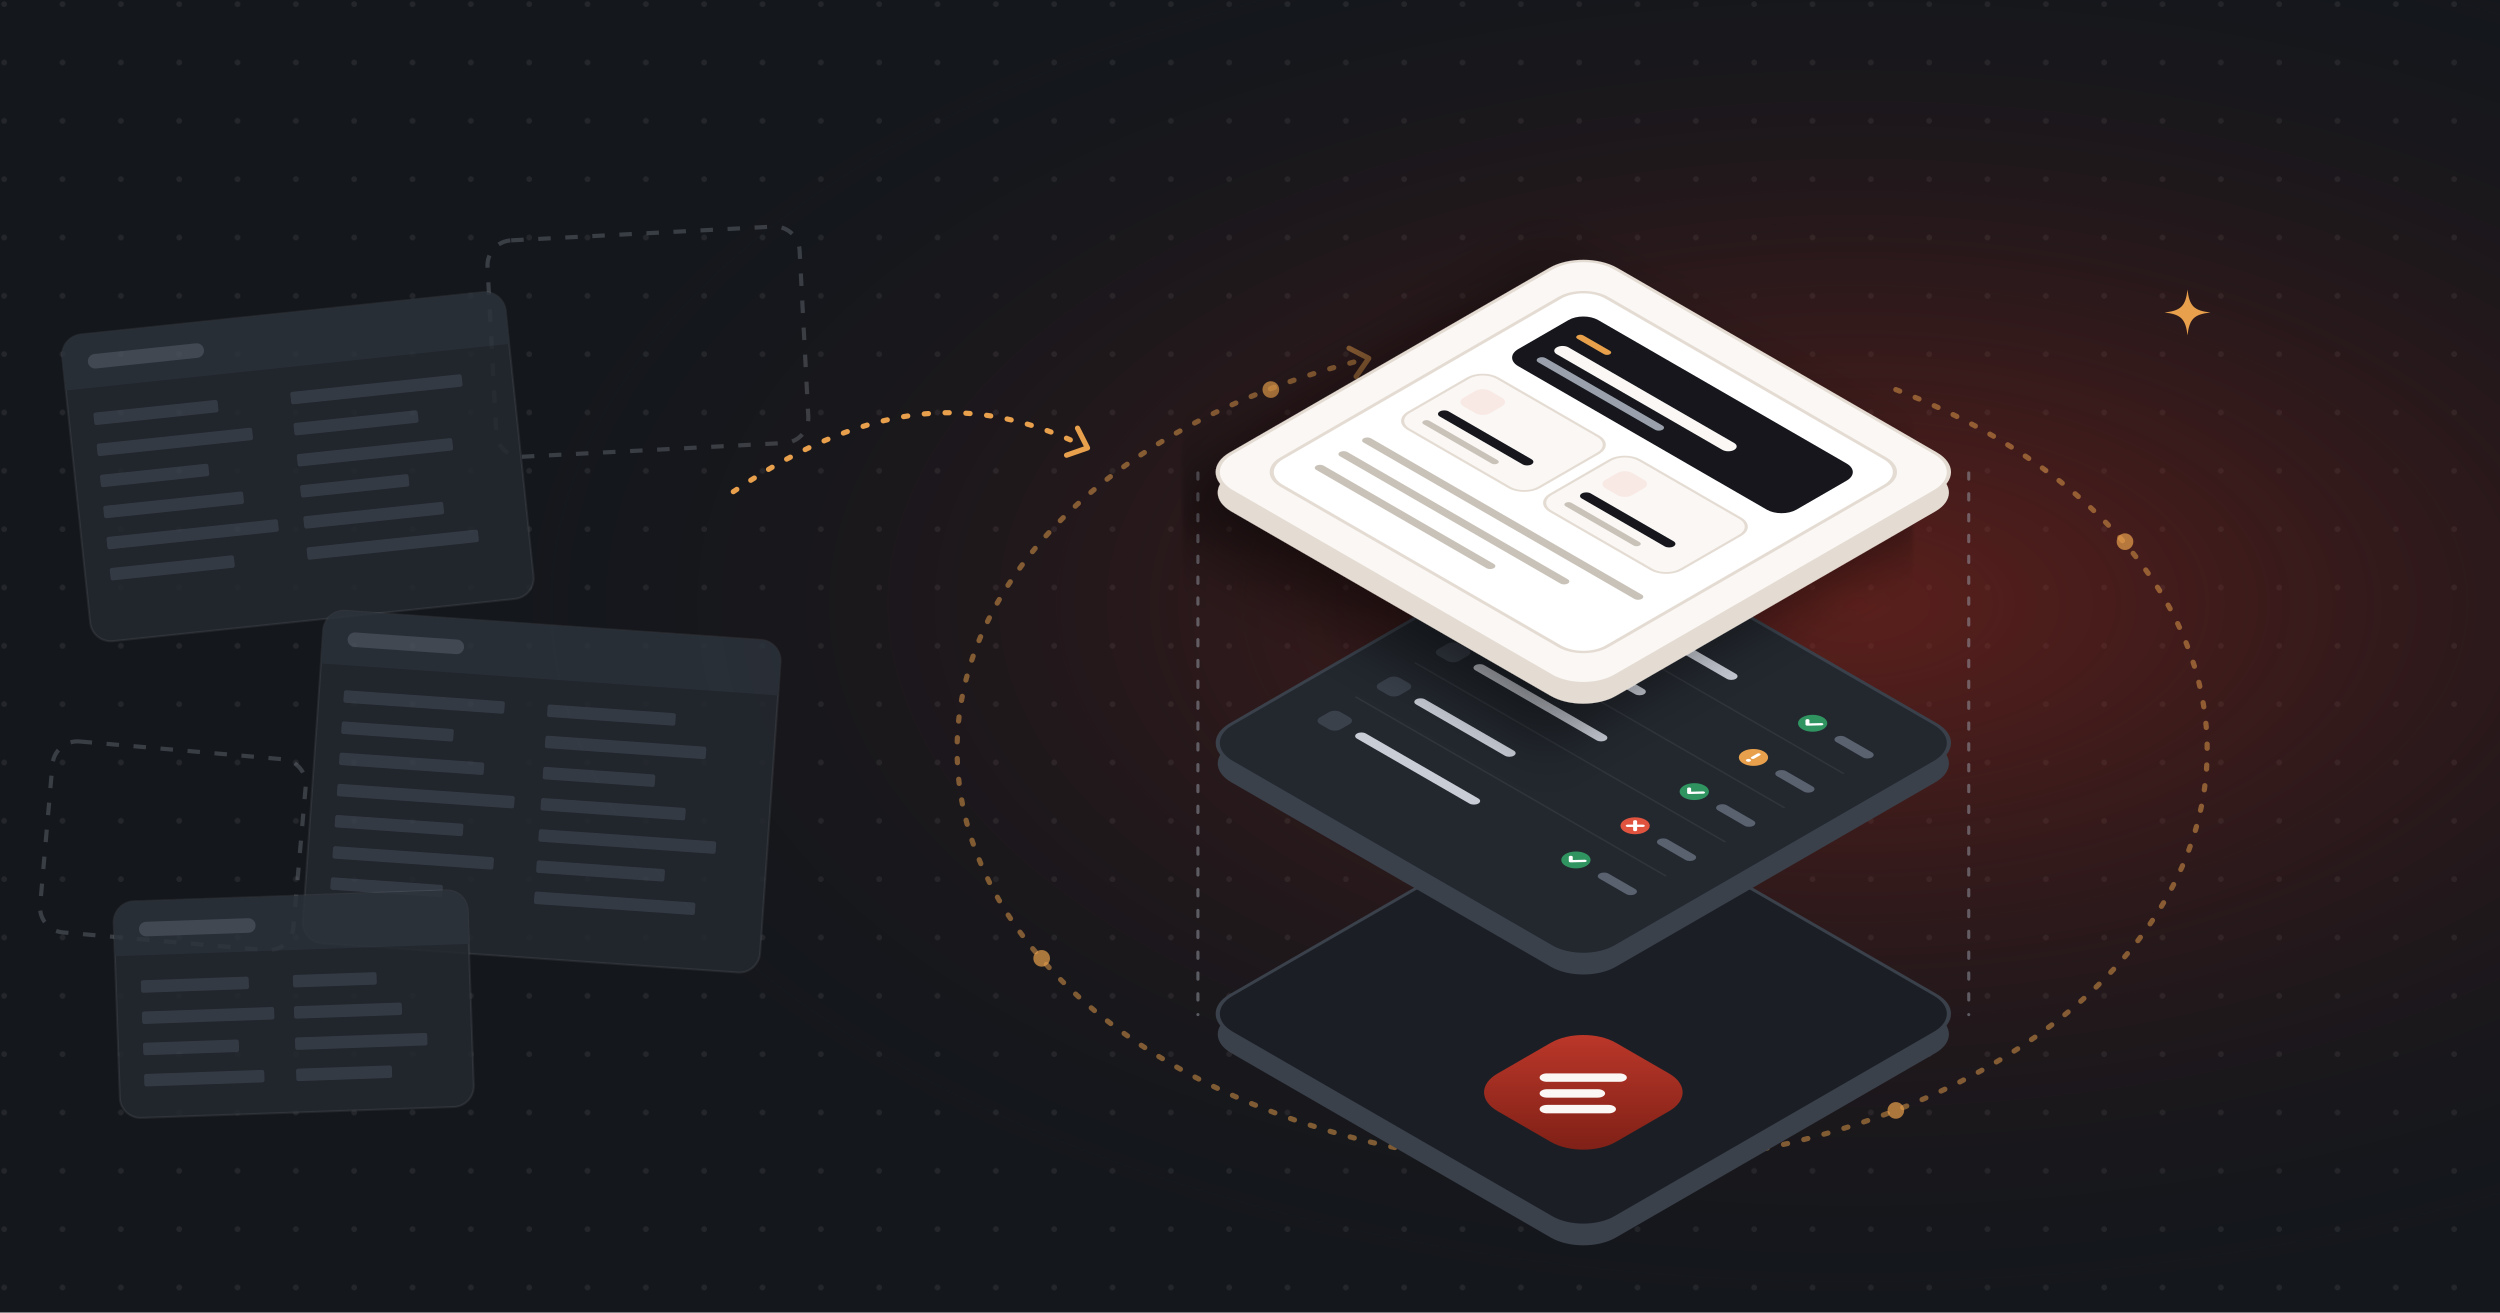
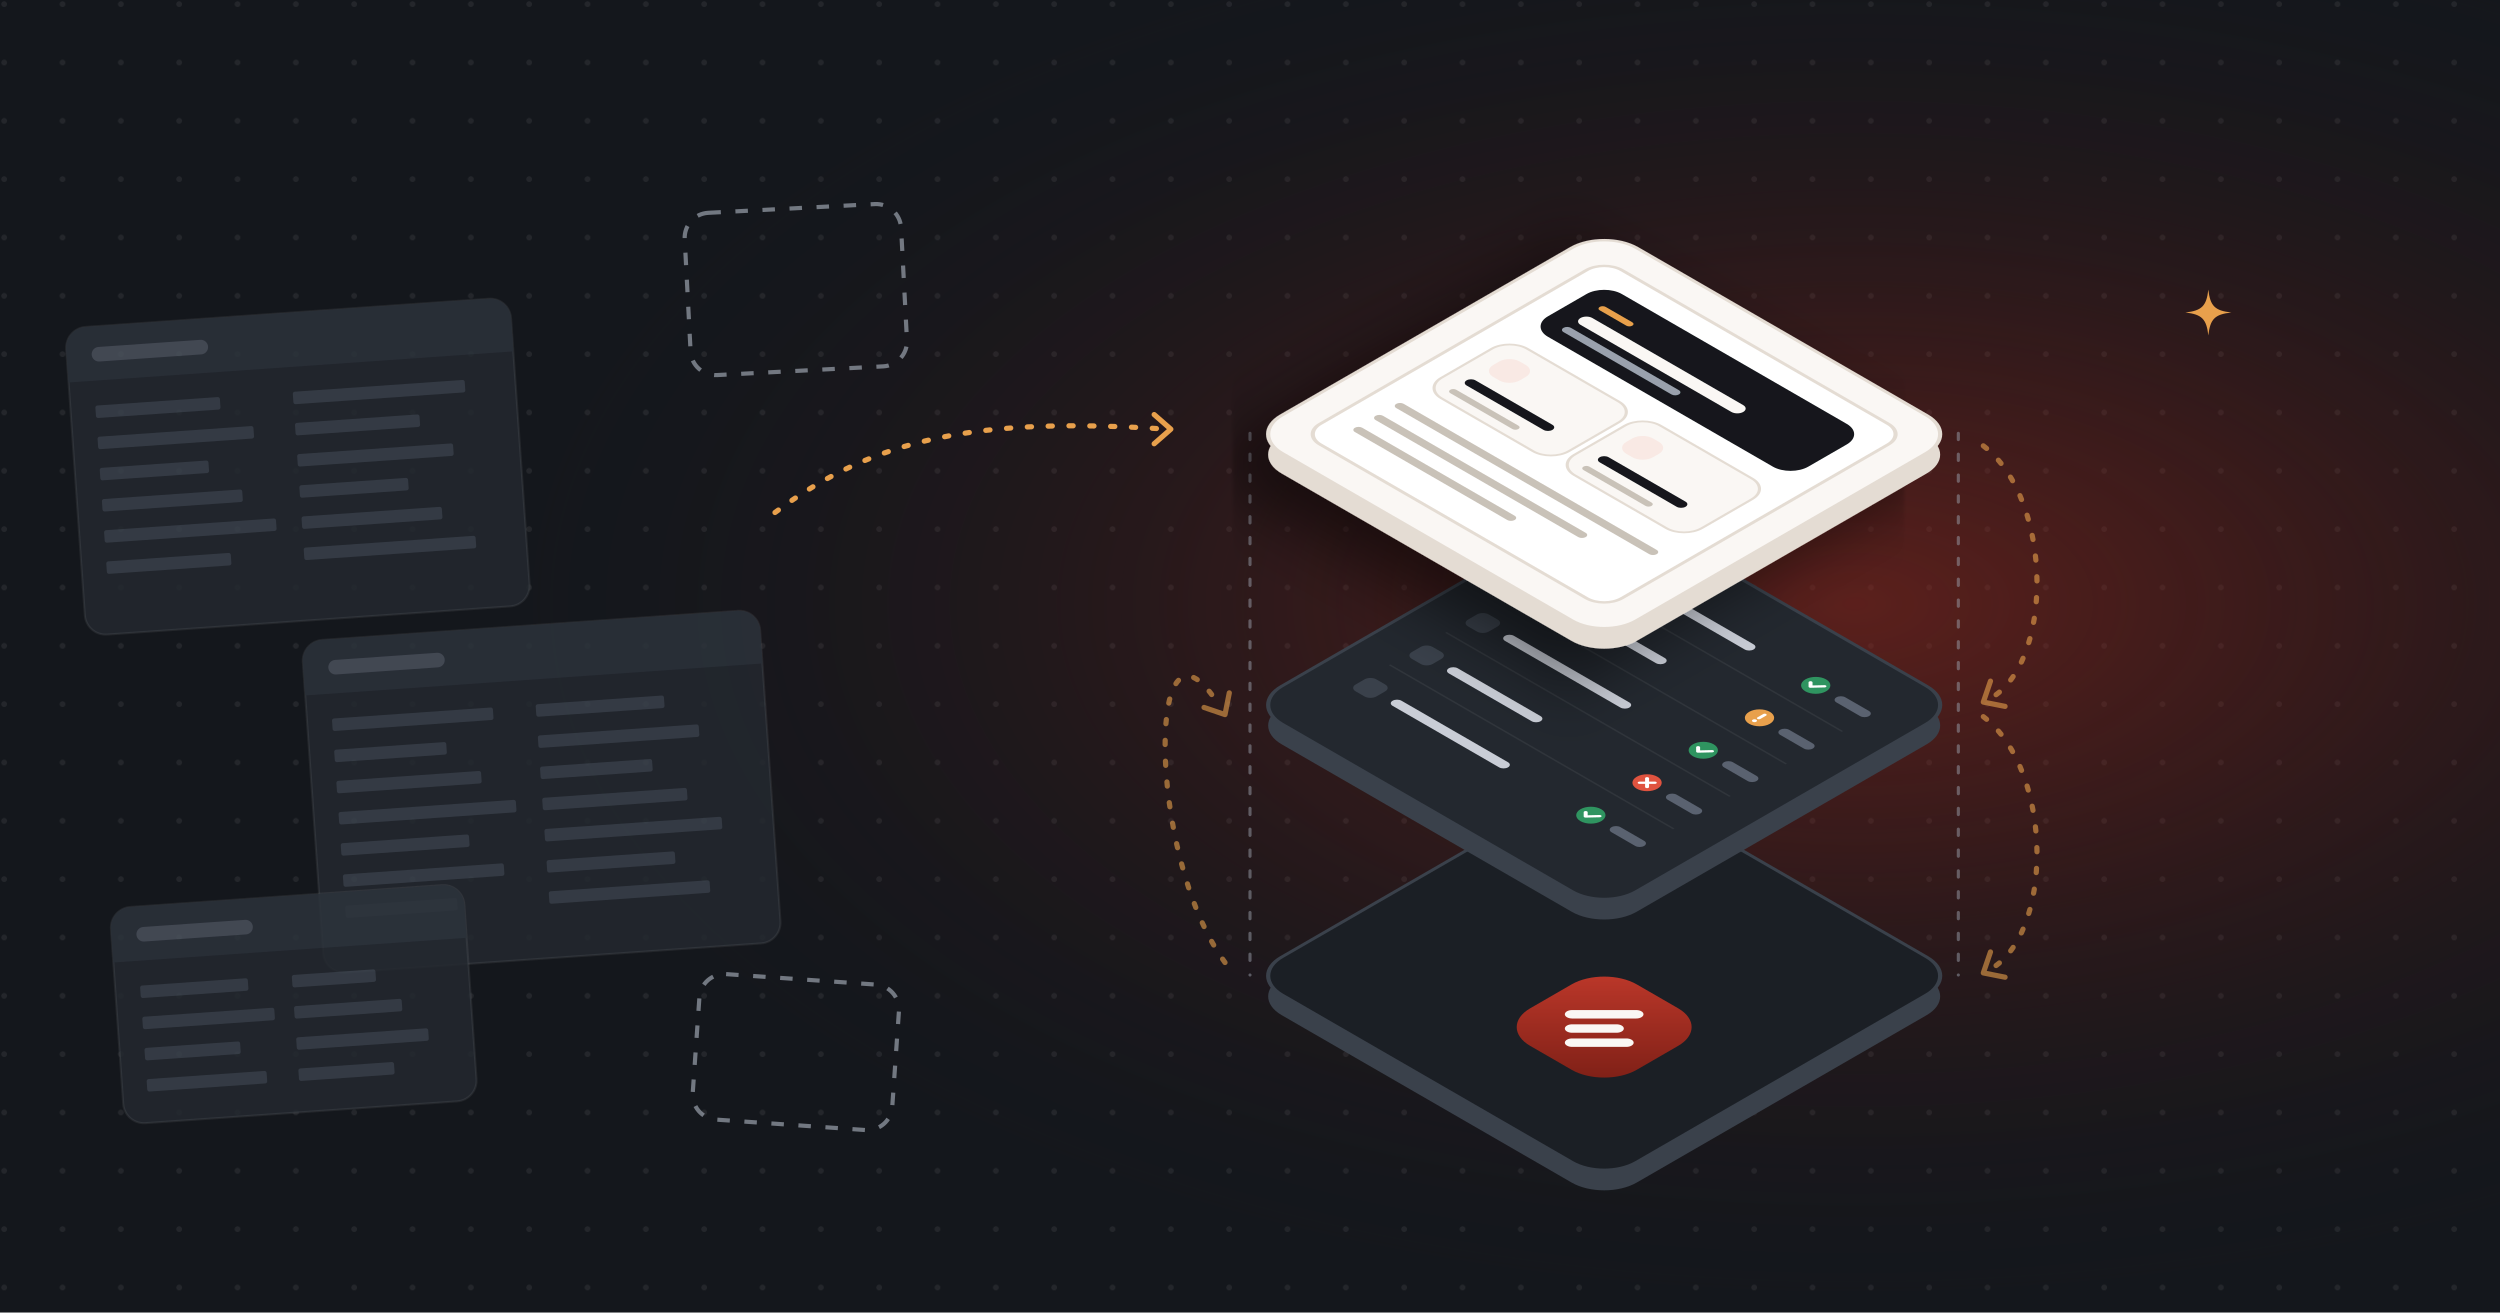
<svg xmlns="http://www.w3.org/2000/svg" viewBox="0 0 1200 630" width="1200" height="630">
  <defs>
    <pattern id="dots" width="28" height="28" patternUnits="userSpaceOnUse">
      <circle cx="2" cy="2" r="1.4" fill="#FFFFFF" fill-opacity=".07" />
    </pattern>
    <radialGradient id="glow" cx="74%" cy="46%" r="55%">
      <stop offset="0" stop-color="#96271C" stop-opacity=".55" />
      <stop offset=".55" stop-color="#7A1E15" stop-opacity=".16" />
      <stop offset="1" stop-color="#14171C" stop-opacity="0" />
    </radialGradient>
    <linearGradient id="core" x1="0" y1="0" x2="1" y2="1">
      <stop offset="0" stop-color="#C0392B" />
      <stop offset="1" stop-color="#7A1E15" />
    </linearGradient>
    <filter id="shadow" x="-20%" y="-20%" width="140%" height="150%">
      <feDropShadow dx="0" dy="24" stdDeviation="22" flood-color="#000" flood-opacity=".5" />
    </filter>
  </defs>
  <rect width="1200" height="630" fill="#14171C" />
  <rect width="1200" height="630" fill="url(#dots)" />
  <rect width="1200" height="630" fill="url(#glow)" />
-   <rect x="236" y="112" width="150" height="104" rx="12" fill="none" stroke="#9AA1AD" stroke-opacity=".28" stroke-width="2" stroke-dasharray="6 7" transform="rotate(-3 311 164)" />
-   <rect x="22" y="360" width="122" height="92" rx="12" fill="none" stroke="#9AA1AD" stroke-opacity=".28" stroke-width="2" stroke-dasharray="6 7" transform="rotate(5 83 406)" />
-   <g transform="rotate(-6 143 224)" opacity=".85">
+   <g transform="rotate(-4 143 224)" opacity=".85">
    <rect x="36" y="150" width="214" height="148" rx="10" fill="#23282F" stroke="#FFFFFF" stroke-opacity=".08" />
    <path d="M36 176V160a10 10 0 0 1 10 -10H240a10 10 0 0 1 10 10V176Z" fill="#2C323B" />
    <rect x="48" y="160" width="56" height="7" rx="3.5" fill="#4A515C" />
    <rect x="48" y="188" width="59.9" height="6" rx="1" fill="#3A414B" />
    <rect x="143" y="188" width="82.7" height="6" rx="1" fill="#3A414B" />
    <rect x="48" y="203" width="75" height="6" rx="1" fill="#3A414B" />
    <rect x="143" y="203" width="59.9" height="6" rx="1" fill="#3A414B" />
    <rect x="48" y="218" width="52.3" height="6" rx="1" fill="#3A414B" />
    <rect x="143" y="218" width="75" height="6" rx="1" fill="#3A414B" />
    <rect x="48" y="233" width="67.5" height="6" rx="1" fill="#3A414B" />
    <rect x="143" y="233" width="52.3" height="6" rx="1" fill="#3A414B" />
    <rect x="48" y="248" width="82.7" height="6" rx="1" fill="#3A414B" />
    <rect x="143" y="248" width="67.5" height="6" rx="1" fill="#3A414B" />
    <rect x="48" y="263" width="59.9" height="6" rx="1" fill="#3A414B" />
    <rect x="143" y="263" width="82.7" height="6" rx="1" fill="#3A414B" />
  </g>
-   <g transform="rotate(4 260 380)" opacity=".85">
+   <g transform="rotate(-4 260 380)" opacity=".85">
    <rect x="150" y="300" width="220" height="160" rx="10" fill="#23282F" stroke="#FFFFFF" stroke-opacity=".08" />
    <path d="M150 326V310a10 10 0 0 1 10 -10H360a10 10 0 0 1 10 10V326Z" fill="#2C323B" />
    <rect x="162" y="310" width="56" height="7" rx="3.5" fill="#4A515C" />
    <rect x="162" y="338" width="77.4" height="6" rx="1" fill="#3A414B" />
    <rect x="260" y="338" width="61.7" height="6" rx="1" fill="#3A414B" />
    <rect x="162" y="353" width="53.9" height="6" rx="1" fill="#3A414B" />
    <rect x="260" y="353" width="77.4" height="6" rx="1" fill="#3A414B" />
    <rect x="162" y="368" width="69.6" height="6" rx="1" fill="#3A414B" />
    <rect x="260" y="368" width="53.9" height="6" rx="1" fill="#3A414B" />
    <rect x="162" y="383" width="85.3" height="6" rx="1" fill="#3A414B" />
    <rect x="260" y="383" width="69.6" height="6" rx="1" fill="#3A414B" />
    <rect x="162" y="398" width="61.7" height="6" rx="1" fill="#3A414B" />
    <rect x="260" y="398" width="85.3" height="6" rx="1" fill="#3A414B" />
    <rect x="162" y="413" width="77.4" height="6" rx="1" fill="#3A414B" />
    <rect x="260" y="413" width="61.7" height="6" rx="1" fill="#3A414B" />
    <rect x="162" y="428" width="53.9" height="6" rx="1" fill="#3A414B" />
    <rect x="260" y="428" width="77.4" height="6" rx="1" fill="#3A414B" />
  </g>
-   <g transform="rotate(-2 141 482)" opacity=".85">
+   <g transform="rotate(-4 141 482)" opacity=".85">
    <rect x="56" y="430" width="170" height="104" rx="10" fill="#23282F" stroke="#FFFFFF" stroke-opacity=".08" />
    <path d="M56 456V440a10 10 0 0 1 10 -10H216a10 10 0 0 1 10 10V456Z" fill="#2C323B" />
    <rect x="68" y="440" width="56" height="7" rx="3.5" fill="#4A515C" />
    <rect x="68" y="468" width="51.8" height="6" rx="1" fill="#3A414B" />
    <rect x="141" y="468" width="40.2" height="6" rx="1" fill="#3A414B" />
    <rect x="68" y="483" width="63.5" height="6" rx="1" fill="#3A414B" />
    <rect x="141" y="483" width="51.8" height="6" rx="1" fill="#3A414B" />
    <rect x="68" y="498" width="46" height="6" rx="1" fill="#3A414B" />
    <rect x="141" y="498" width="63.5" height="6" rx="1" fill="#3A414B" />
    <rect x="68" y="513" width="57.7" height="6" rx="1" fill="#3A414B" />
    <rect x="141" y="513" width="46" height="6" rx="1" fill="#3A414B" />
  </g>
-   <path d="M352 236 C 420 190, 470 190, 520 214" fill="none" stroke="#E8A04C" stroke-width="2.5" stroke-dasharray="2 8" stroke-linecap="round" stroke-opacity="1" />
-   <path d="M-8 -7L0 0L-8 7" transform="translate(522 215) rotate(22)" fill="none" stroke="#E8A04C" stroke-width="2.5" stroke-linecap="round" stroke-linejoin="round" stroke-opacity="1" />
-   <path d="M910 187 A300 200 0 1 1 657 172" fill="none" stroke="#E8A04C" stroke-width="2.5" stroke-dasharray="2 8" stroke-linecap="round" stroke-opacity="0.5" />
-   <path d="M-8 -7L0 0L-8 7" transform="translate(657 172) rotate(-14)" fill="none" stroke="#E8A04C" stroke-width="2.5" stroke-linecap="round" stroke-linejoin="round" stroke-opacity="0.5" />
-   <circle cx="1020" cy="260" r="4" fill="#E8A04C" fill-opacity=".7" />
-   <circle cx="910" cy="533" r="4" fill="#E8A04C" fill-opacity=".7" />
-   <circle cx="500" cy="460" r="4" fill="#E8A04C" fill-opacity=".7" />
-   <circle cx="610" cy="187" r="4" fill="#E8A04C" fill-opacity=".7" />
+   <rect x="330" y="100" width="104" height="78" rx="12" fill="none" stroke="#9AA1AD" stroke-opacity=".7" stroke-width="2" stroke-dasharray="6 7" transform="rotate(-3 382 139)" />
+   <rect x="334" y="470" width="96" height="70" rx="12" fill="none" stroke="#9AA1AD" stroke-opacity=".7" stroke-width="2" stroke-dasharray="6 7" transform="rotate(4 382 505)" />
+   <path d="M372 246 C 420 210, 470 200, 560 206" fill="none" stroke="#E8A04C" stroke-width="2.5" stroke-dasharray="2 8" stroke-linecap="round" stroke-opacity="1" />
+   <path d="M-8 -7L0 0L-8 7" transform="translate(562 206) rotate(0)" fill="none" stroke="#E8A04C" stroke-width="2.5" stroke-linecap="round" stroke-linejoin="round" stroke-opacity="1" />
  <g stroke="#9AA1AD" stroke-opacity=".5" stroke-width="1.5" stroke-dasharray="3 7" stroke-linecap="round">
-     <line x1="575" y1="227" x2="575" y2="487" />
-     <line x1="945" y1="227" x2="945" y2="487" />
-     <line x1="760" y1="334" x2="760" y2="594" />
+     <line x1="600" y1="208" x2="600" y2="468" />
+     <line x1="940" y1="208" x2="940" y2="468" />
+     <line x1="770" y1="307" x2="770" y2="567" />
  </g>
-   <g transform="translate(760 380) scale(.82) matrix(.866 .5 -.866 .5 0 0)">
-     <rect width="260" height="260" rx="22" fill="#3A414B" transform="translate(12 12)" />
-     <rect width="260" height="260" rx="22" fill="#1B1F25" stroke="#3A414B" stroke-width="2" />
-     <g transform="translate(176 176) rotate(-45) scale(1 1)">
+   <g transform="translate(770 370) scale(.82) matrix(.866 .5 -.866 .5 0 0)">
+     <rect width="240" height="240" rx="22" fill="#3A414B" transform="translate(12 12)" />
+     <rect width="240" height="240" rx="22" fill="#1B1F25" stroke="#3A414B" stroke-width="2" />
+     <g transform="translate(150 150) rotate(-45)">
      <g transform="translate(0 0)">
-         <rect x="-40" y="-40" width="80" height="80" rx="22" fill="url(#core)" transform="rotate(45)" />
+         <rect x="-36" y="-36" width="72" height="72" rx="22" fill="url(#core)" transform="rotate(45)" />
        <g fill="#FAF7F4">
-           <rect x="-20.9" y="-15.7" width="41.7" height="7" rx="3.5" />
-           <rect x="-20.9" y="-2.6" width="31.3" height="7" rx="3.5" />
-           <rect x="-20.9" y="10.4" width="36.5" height="7" rx="3.5" />
+           <rect x="-18.8" y="-14.1" width="37.6" height="7" rx="3.5" />
+           <rect x="-18.8" y="-2.3" width="28.2" height="7" rx="3.5" />
+           <rect x="-18.8" y="9.4" width="32.9" height="7" rx="3.5" />
        </g>
      </g>
    </g>
  </g>
-   <g transform="translate(760 250) scale(.82) matrix(.866 .5 -.866 .5 0 0)">
-     <rect width="260" height="260" rx="22" fill="#3A414B" transform="translate(12 12)" />
-     <rect width="260" height="260" rx="22" fill="#23282F" stroke="#3A414B" stroke-width="2" />
-     <rect x="26" y="34" width="14" height="14" rx="4" fill="#3A414B" />
-     <rect x="48" y="38" width="96" height="6" rx="3" fill="#C9CDD6" />
-     <circle cx="196" cy="41" r="7" fill="#2F9460" />
-     <path d="M192.5 41l2.5 2.5 4.5 -4.9" fill="none" stroke="#FFFFFF" stroke-width="1.9" stroke-linecap="round" stroke-linejoin="round" />
-     <rect x="212" y="38" width="24" height="6" rx="3" fill="#5A6270" />
-     <line x1="26" y1="60" x2="236" y2="60" stroke="#FFFFFF" stroke-opacity=".06" />
-     <rect x="26" y="74" width="14" height="14" rx="4" fill="#3A414B" />
-     <rect x="48" y="78" width="74" height="6" rx="3" fill="#C9CDD6" />
-     <circle cx="196" cy="81" r="7" fill="#E8A04C" />
-     <path d="M196 77.5v3.9" stroke="#FFFFFF" stroke-width="1.9" stroke-linecap="round" />
-     <circle cx="196" cy="84.4" r="1.2" fill="#FFFFFF" />
-     <rect x="212" y="78" width="24" height="6" rx="3" fill="#5A6270" />
-     <line x1="26" y1="100" x2="236" y2="100" stroke="#FFFFFF" stroke-opacity=".06" />
-     <rect x="26" y="114" width="14" height="14" rx="4" fill="#3A414B" />
-     <rect x="48" y="118" width="88" height="6" rx="3" fill="#C9CDD6" />
-     <circle cx="196" cy="121" r="7" fill="#2F9460" />
-     <path d="M192.5 121l2.5 2.5 4.5 -4.9" fill="none" stroke="#FFFFFF" stroke-width="1.9" stroke-linecap="round" stroke-linejoin="round" />
-     <rect x="212" y="118" width="24" height="6" rx="3" fill="#5A6270" />
-     <line x1="26" y1="140" x2="236" y2="140" stroke="#FFFFFF" stroke-opacity=".06" />
-     <rect x="26" y="154" width="14" height="14" rx="4" fill="#3A414B" />
-     <rect x="48" y="158" width="66" height="6" rx="3" fill="#C9CDD6" />
-     <circle cx="196" cy="161" r="7" fill="#E0533F" />
-     <path d="M193.4 158.4l5.1 5.1M198.6 158.4l-5.1 5.1" stroke="#FFFFFF" stroke-width="1.9" stroke-linecap="round" />
-     <rect x="212" y="158" width="24" height="6" rx="3" fill="#5A6270" />
-     <line x1="26" y1="180" x2="236" y2="180" stroke="#FFFFFF" stroke-opacity=".06" />
-     <rect x="26" y="194" width="14" height="14" rx="4" fill="#3A414B" />
-     <rect x="48" y="198" width="82" height="6" rx="3" fill="#C9CDD6" />
-     <circle cx="196" cy="201" r="7" fill="#2F9460" />
-     <path d="M192.5 201l2.5 2.5 4.5 -4.9" fill="none" stroke="#FFFFFF" stroke-width="1.9" stroke-linecap="round" stroke-linejoin="round" />
-     <rect x="212" y="198" width="24" height="6" rx="3" fill="#5A6270" />
+   <g transform="translate(770 240) scale(.82) matrix(.866 .5 -.866 .5 0 0)">
+     <rect width="240" height="240" rx="22" fill="#3A414B" transform="translate(12 12)" />
+     <rect width="240" height="240" rx="22" fill="#23282F" stroke="#3A414B" stroke-width="2" />
+     <rect x="24" y="30" width="14" height="14" rx="4" fill="#3A414B" />
+     <rect x="46" y="34" width="92" height="6" rx="3" fill="#C9CDD6" />
+     <circle cx="180" cy="37" r="7" fill="#2F9460" />
+     <path d="M176.5 37l2.5 2.5 4.5 -4.9" fill="none" stroke="#FFFFFF" stroke-width="1.9" stroke-linecap="round" stroke-linejoin="round" />
+     <rect x="194" y="34" width="22" height="6" rx="3" fill="#5A6270" />
+     <line x1="24" y1="55" x2="216" y2="55" stroke="#FFFFFF" stroke-opacity=".06" />
+     <rect x="24" y="68" width="14" height="14" rx="4" fill="#3A414B" />
+     <rect x="46" y="72" width="70" height="6" rx="3" fill="#C9CDD6" />
+     <circle cx="180" cy="75" r="7" fill="#E8A04C" />
+     <path d="M180 71.5v3.9" stroke="#FFFFFF" stroke-width="1.9" stroke-linecap="round" />
+     <circle cx="180" cy="78.4" r="1.2" fill="#FFFFFF" />
+     <rect x="194" y="72" width="22" height="6" rx="3" fill="#5A6270" />
+     <line x1="24" y1="93" x2="216" y2="93" stroke="#FFFFFF" stroke-opacity=".06" />
+     <rect x="24" y="106" width="14" height="14" rx="4" fill="#3A414B" />
+     <rect x="46" y="110" width="84" height="6" rx="3" fill="#C9CDD6" />
+     <circle cx="180" cy="113" r="7" fill="#2F9460" />
+     <path d="M176.5 113l2.5 2.5 4.5 -4.9" fill="none" stroke="#FFFFFF" stroke-width="1.9" stroke-linecap="round" stroke-linejoin="round" />
+     <rect x="194" y="110" width="22" height="6" rx="3" fill="#5A6270" />
+     <line x1="24" y1="131" x2="216" y2="131" stroke="#FFFFFF" stroke-opacity=".06" />
+     <rect x="24" y="144" width="14" height="14" rx="4" fill="#3A414B" />
+     <rect x="46" y="148" width="62" height="6" rx="3" fill="#C9CDD6" />
+     <circle cx="180" cy="151" r="7" fill="#E0533F" />
+     <path d="M177.4 148.4l5.1 5.1M182.6 148.4l-5.1 5.1" stroke="#FFFFFF" stroke-width="1.9" stroke-linecap="round" />
+     <rect x="194" y="148" width="22" height="6" rx="3" fill="#5A6270" />
+     <line x1="24" y1="169" x2="216" y2="169" stroke="#FFFFFF" stroke-opacity=".06" />
+     <rect x="24" y="182" width="14" height="14" rx="4" fill="#3A414B" />
+     <rect x="46" y="186" width="78" height="6" rx="3" fill="#C9CDD6" />
+     <circle cx="180" cy="189" r="7" fill="#2F9460" />
+     <path d="M176.5 189l2.5 2.5 4.5 -4.9" fill="none" stroke="#FFFFFF" stroke-width="1.9" stroke-linecap="round" stroke-linejoin="round" />
+     <rect x="194" y="186" width="22" height="6" rx="3" fill="#5A6270" />
  </g>
-   <g transform="translate(760 120) scale(.82) matrix(.866 .5 -.866 .5 0 0)" filter="url(#shadow)">
-     <rect width="260" height="260" rx="22" fill="#E4DCD3" transform="translate(12 12)" />
-     <rect width="260" height="260" rx="22" fill="#FAF7F4" stroke="#E4DCD3" stroke-width="2" />
-     <rect x="20" y="20" width="220" height="220" rx="16" fill="#FFFFFF" stroke="#E4DCD3" stroke-opacity="1" stroke-width="2" />
-     <rect x="36" y="36" width="188" height="54" rx="10" fill="#14171C" />
-     <rect x="48" y="50" width="22" height="4" rx="2" fill="#E8A04C" />
-     <rect x="48" y="62" width="120" height="8" rx="4" fill="#FAF7F4" />
-     <rect x="48" y="76" width="84" height="5" rx="2.5" fill="#9AA1AD" />
-     <rect x="36" y="104" width="88" height="60" rx="10" fill="#FAF7F4" stroke="#E4DCD3" stroke-opacity="1" stroke-width="1.5" />
-     <rect x="46" y="114" width="18" height="18" rx="5" fill="#F9E9E4" />
-     <rect x="46" y="140" width="62" height="6" rx="3" fill="#14171C" />
-     <rect x="46" y="152" width="50" height="4" rx="2" fill="#C9C2B8" />
-     <rect x="132" y="104" width="88" height="60" rx="10" fill="#FAF7F4" stroke="#E4DCD3" stroke-opacity="1" stroke-width="1.5" />
-     <rect x="142" y="114" width="18" height="18" rx="5" fill="#F9E9E4" />
-     <rect x="142" y="140" width="62" height="6" rx="3" fill="#14171C" />
-     <rect x="142" y="152" width="50" height="4" rx="2" fill="#C9C2B8" />
-     <rect x="36" y="182" width="188" height="5" rx="2.5" fill="#C9C2B8" />
-     <rect x="36" y="198" width="154" height="5" rx="2.5" fill="#C9C2B8" />
-     <rect x="36" y="214" width="120" height="5" rx="2.5" fill="#C9C2B8" />
+   <g transform="translate(770 110) scale(.82) matrix(.866 .5 -.866 .5 0 0)" filter="url(#shadow)">
+     <rect width="240" height="240" rx="22" fill="#E4DCD3" transform="translate(12 12)" />
+     <rect width="240" height="240" rx="22" fill="#FAF7F4" stroke="#E4DCD3" stroke-width="2" />
+     <rect x="18" y="18" width="204" height="204" rx="12" fill="#FFFFFF" stroke="#E4DCD3" stroke-opacity="1" stroke-width="2" />
+     <rect x="32" y="32" width="176" height="50" rx="12" fill="#14171C" />
+     <rect x="44" y="45" width="22" height="4" rx="2" fill="#E8A04C" />
+     <rect x="44" y="56" width="110" height="8" rx="4" fill="#FAF7F4" />
+     <rect x="44" y="69" width="78" height="5" rx="2.5" fill="#9AA1AD" />
+     <rect x="32" y="96" width="86" height="58" rx="12" fill="#FAF7F4" stroke="#E4DCD3" stroke-opacity="1" stroke-width="1.5" />
+     <rect x="42" y="106" width="18" height="18" rx="7" fill="#F9E9E4" />
+     <rect x="42" y="132" width="58" height="6" rx="3" fill="#14171C" />
+     <rect x="42" y="144" width="46" height="4" rx="2" fill="#C9C2B8" />
+     <rect x="122" y="96" width="86" height="58" rx="12" fill="#FAF7F4" stroke="#E4DCD3" stroke-opacity="1" stroke-width="1.5" />
+     <rect x="132" y="106" width="18" height="18" rx="7" fill="#F9E9E4" />
+     <rect x="132" y="132" width="58" height="6" rx="3" fill="#14171C" />
+     <rect x="132" y="144" width="46" height="4" rx="2" fill="#C9C2B8" />
+     <rect x="32" y="170" width="176" height="5" rx="2.5" fill="#C9C2B8" />
+     <rect x="32" y="184" width="142" height="5" rx="2.5" fill="#C9C2B8" />
+     <rect x="32" y="198" width="108" height="5" rx="2.5" fill="#C9C2B8" />
  </g>
-   <path d="M1050 139C1050.9 146.9 1053.1 149.1 1061 150C1053.1 150.9 1050.9 153.1 1050 161C1049.1 153.1 1046.9 150.9 1039 150C1046.9 149.1 1049.1 146.9 1050 139Z" fill="#E8A04C" />
+   <path d="M952 214 C 986 240, 986 320, 954 336" fill="none" stroke="#E8A04C" stroke-width="2.5" stroke-dasharray="2 8" stroke-linecap="round" stroke-opacity="0.6" />
+   <path d="M-8 -7L0 0L-8 7" transform="translate(952 337) rotate(150)" fill="none" stroke="#E8A04C" stroke-width="2.5" stroke-linecap="round" stroke-linejoin="round" stroke-opacity="0.6" />
+   <path d="M952 344 C 986 370, 986 450, 954 466" fill="none" stroke="#E8A04C" stroke-width="2.5" stroke-dasharray="2 8" stroke-linecap="round" stroke-opacity="0.6" />
+   <path d="M-8 -7L0 0L-8 7" transform="translate(952 467) rotate(150)" fill="none" stroke="#E8A04C" stroke-width="2.5" stroke-linecap="round" stroke-linejoin="round" stroke-opacity="0.6" />
+   <path d="M588 462 C 550 410, 550 280, 586 340" fill="none" stroke="#E8A04C" stroke-width="2.5" stroke-dasharray="2 8" stroke-linecap="round" stroke-opacity="0.6" />
+   <path d="M-8 -7L0 0L-8 7" transform="translate(588 343) rotate(60)" fill="none" stroke="#E8A04C" stroke-width="2.5" stroke-linecap="round" stroke-linejoin="round" stroke-opacity="0.6" />
+   <path d="M1060 139C1060.9 146.9 1063.1 149.1 1071 150C1063.1 150.9 1060.9 153.1 1060 161C1059.1 153.1 1056.9 150.9 1049 150C1056.9 149.1 1059.1 146.9 1060 139Z" fill="#E8A04C" />
</svg>
